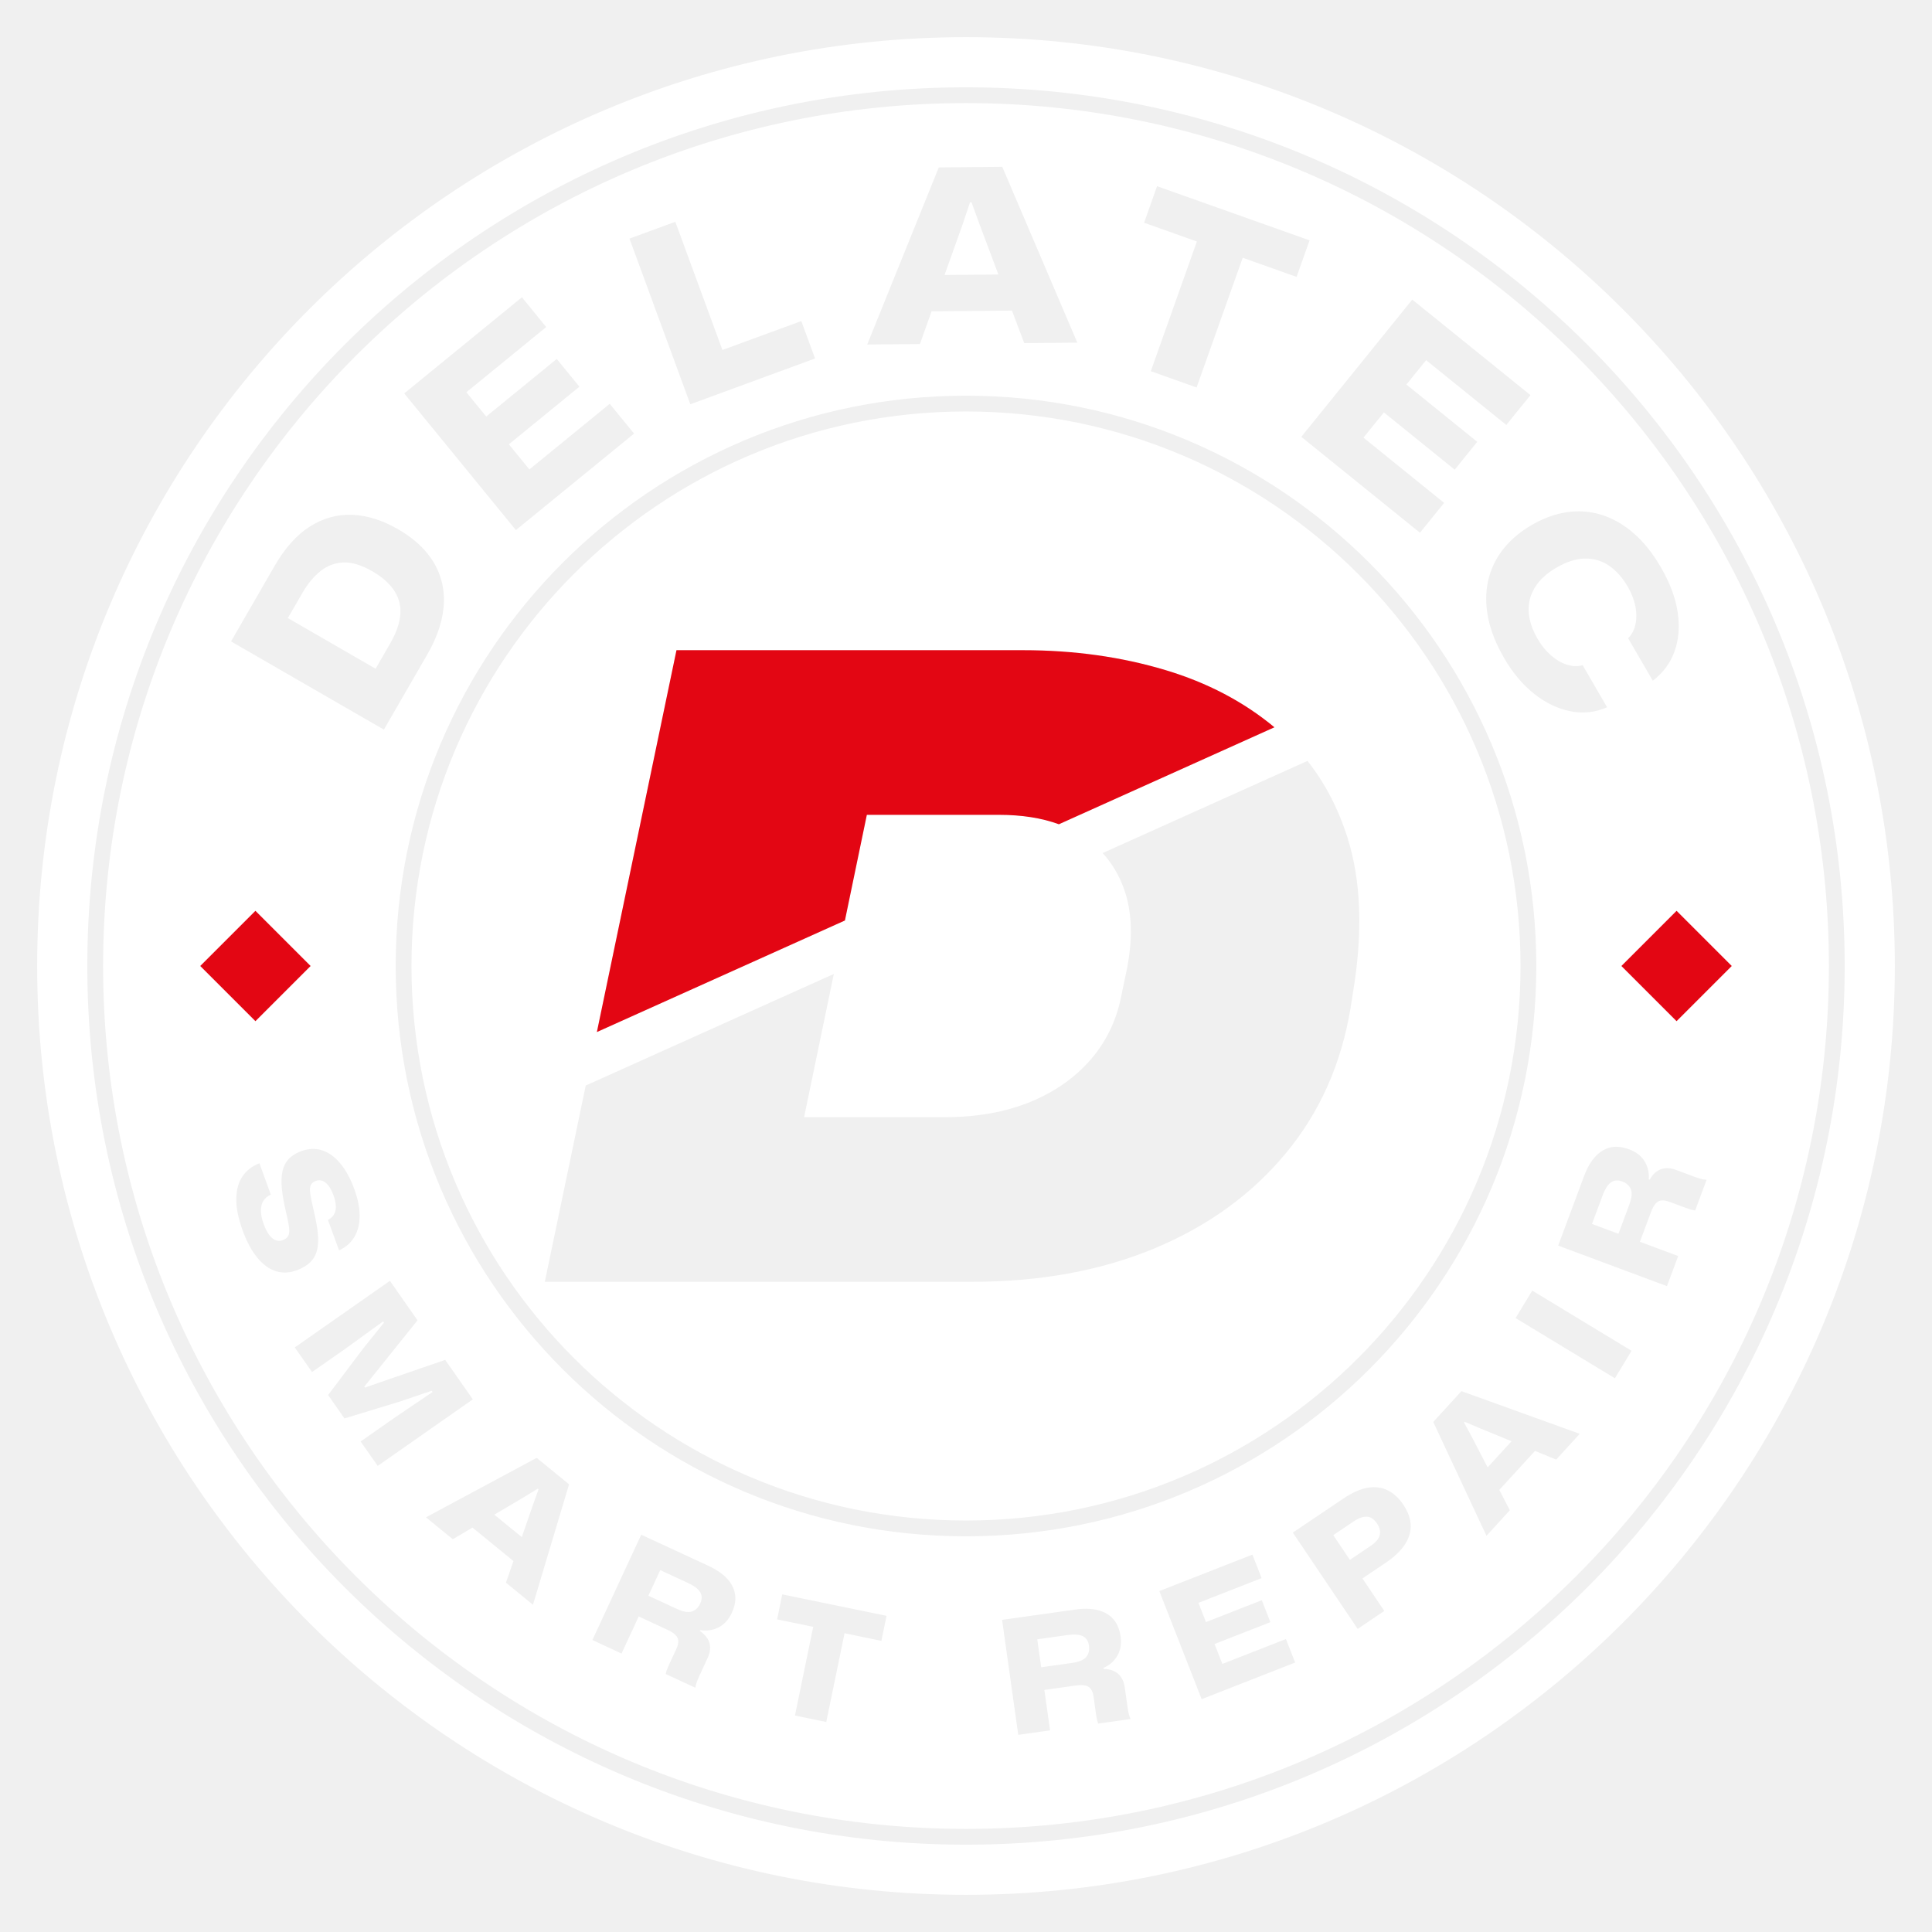
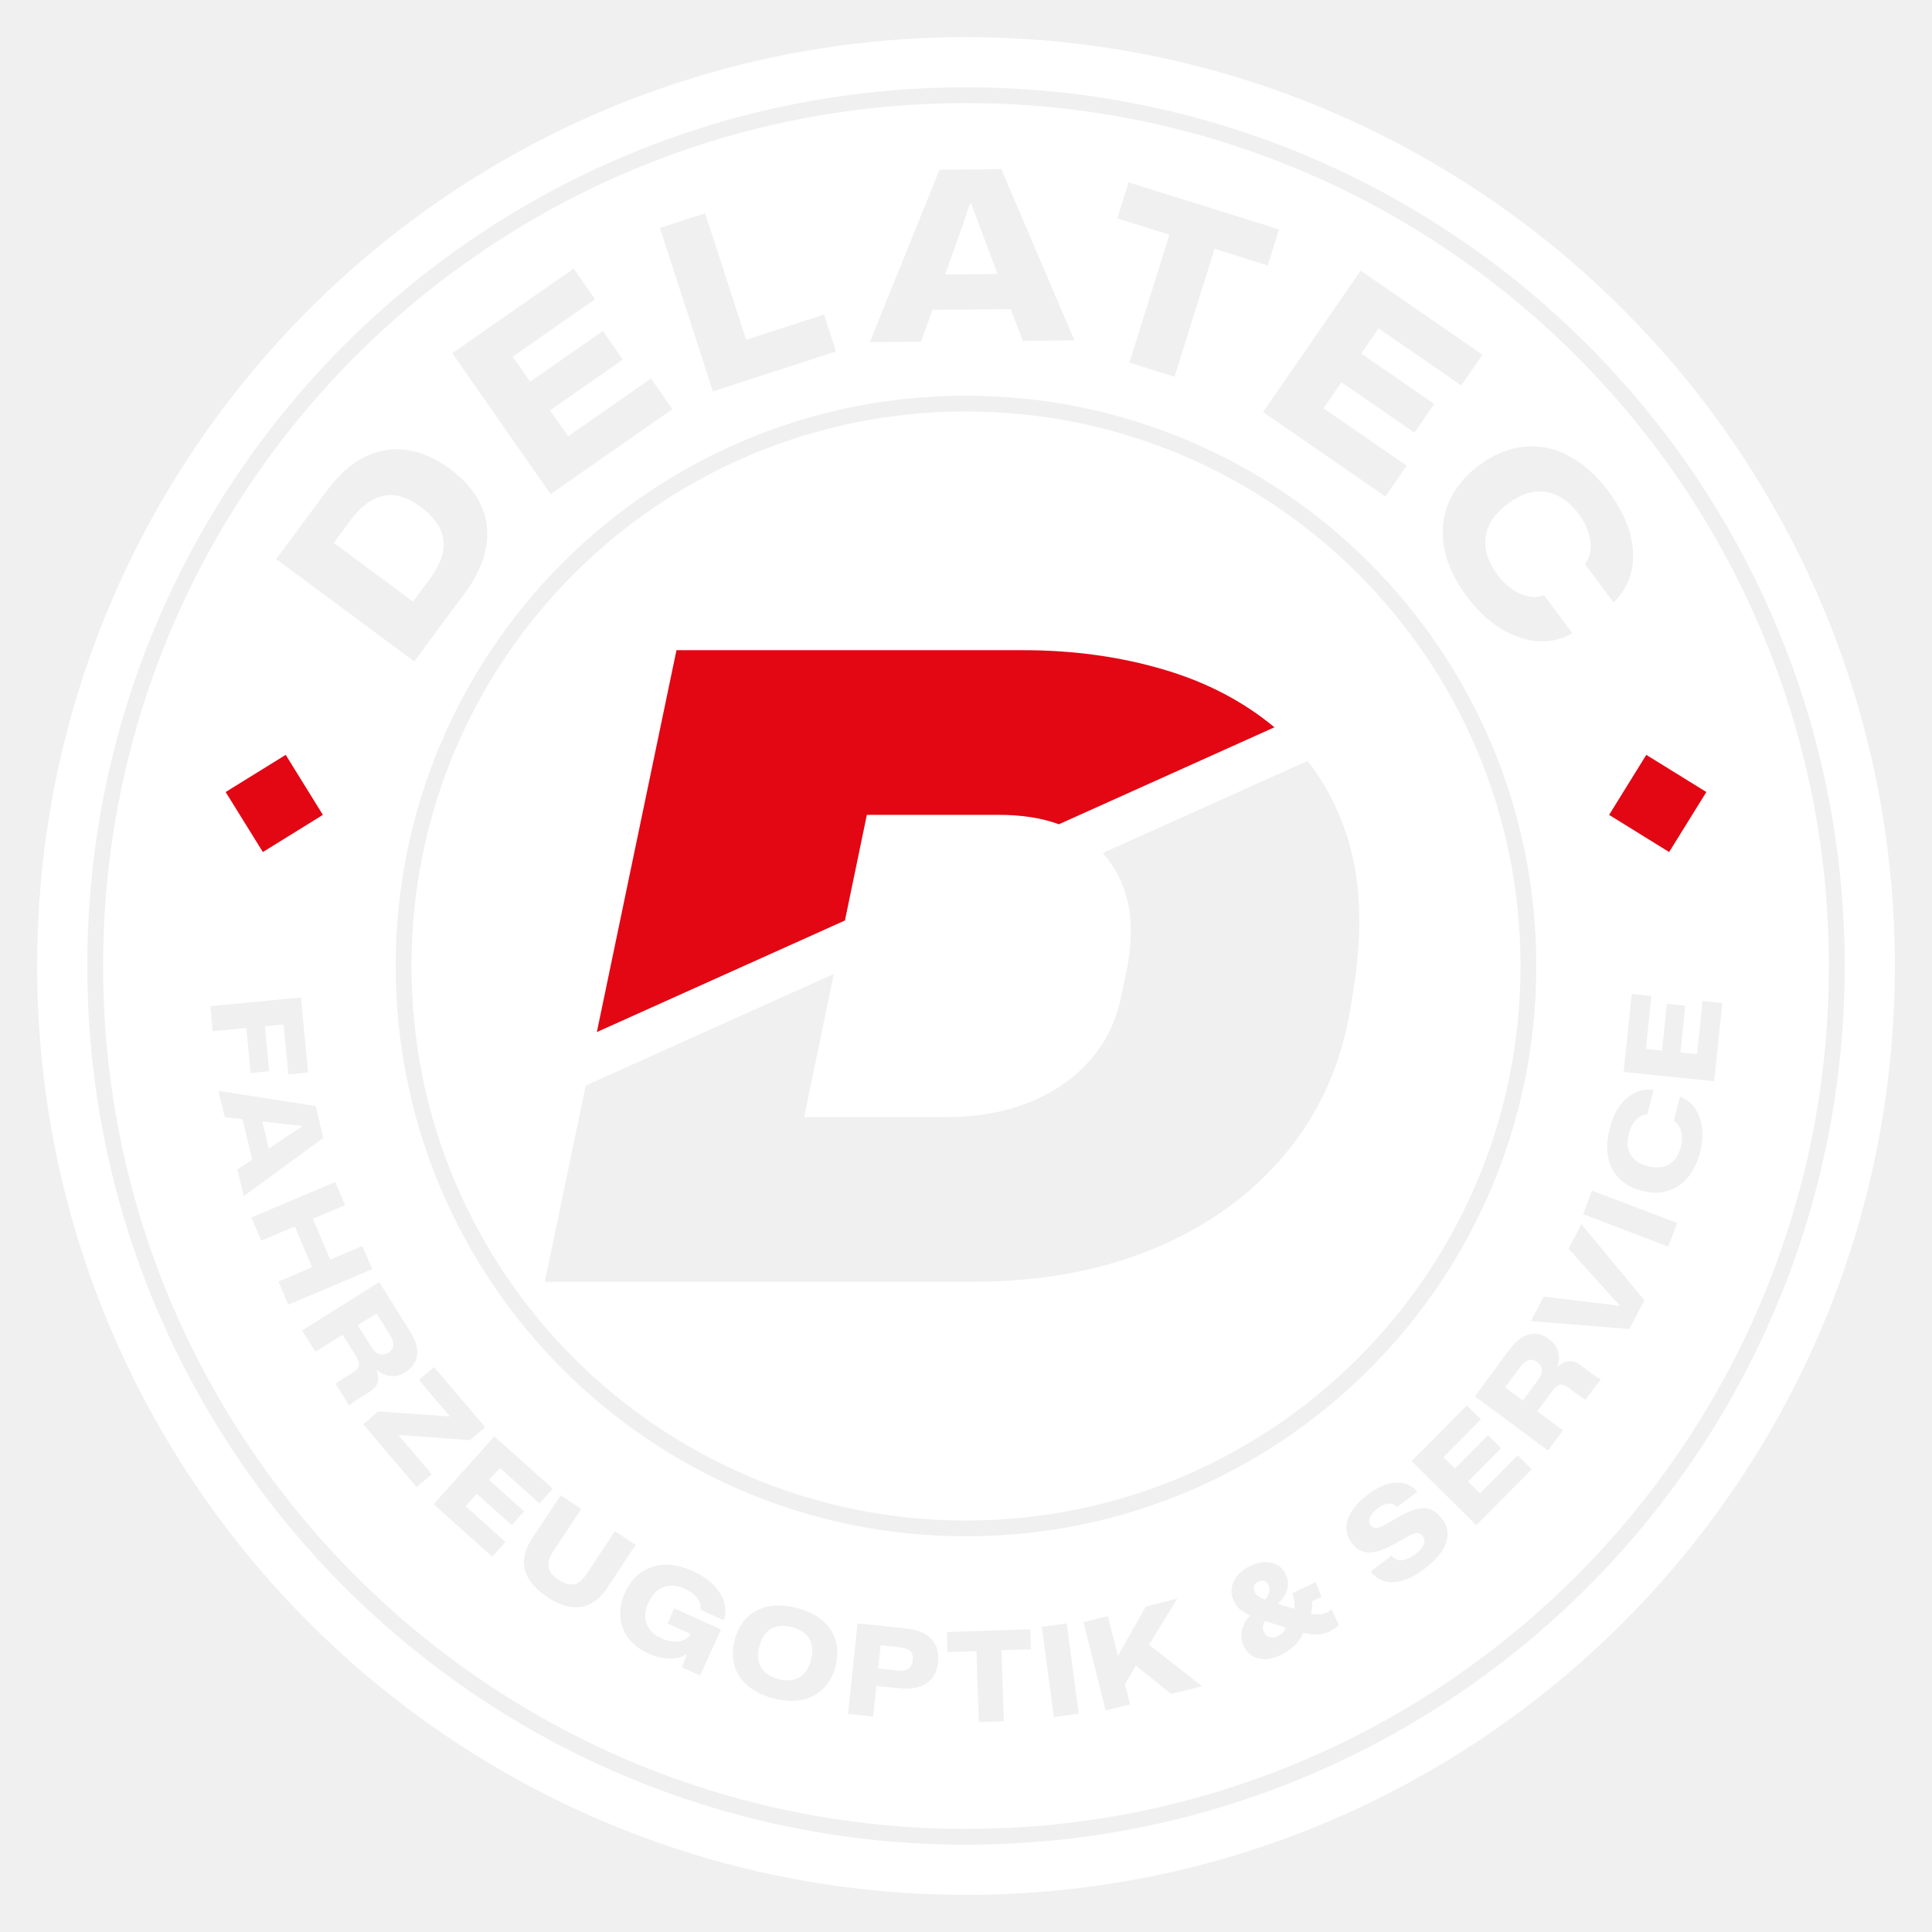
<svg xmlns="http://www.w3.org/2000/svg" viewBox="0 0 416 416" width="416" height="416">
-   <path fill="#FFFFFF" d="M208 8C318.46 8 408 97.54 408 208C408 318.46 318.46 408 208 408C97.54 408 8 318.46 8 208C8 97.54 97.54 8 208 8ZM208 18.8C103.5 18.8 18.8 103.5 18.8 208C18.8 312.5 103.5 397.2 208 397.2C312.5 397.2 397.2 312.5 397.2 208C397.2 103.5 312.5 18.8 208 18.8ZM208 22.2C310.62 22.2 393.8 105.38 393.8 208C393.8 310.62 310.62 393.8 208 393.8C105.38 393.8 22.2 310.62 22.2 208C22.2 105.38 105.38 22.2 208 22.2ZM208 85.2C140.18 85.2 85.2 140.18 85.2 208C85.2 275.82 140.18 330.8 208 330.8C275.82 330.8 330.8 275.82 330.8 208C330.8 140.18 275.82 85.2 208 85.2ZM208 88.6C273.94 88.6 327.4 142.06 327.4 208C327.4 273.94 273.94 327.4 208 327.4C142.06 327.4 88.6 273.94 88.6 208C88.6 142.06 142.06 88.6 208 88.6ZM117.31 276H209.28Q231.29 276 248.55 268.82Q265.8 261.64 276.81 248.39Q287.82 235.14 290.8 217.05L291.36 213.5Q294.53 194.29 290.15 180.39Q287.18 170.98 281.53 163.84L237.42 183.68Q240.43 186.96 242.02 191.4Q244.72 198.95 242.49 209.4L241.55 213.88Q240.06 222.09 234.93 228.05Q229.8 234.02 221.78 237.29Q213.76 240.55 203.49 240.55H173.14L179.54 209.71L126.12 233.74ZM274.41 156.6Q264.49 148.35 250.97 144.29Q236.7 140 220.29 140H145.66L128.52 222.22L181.93 198.2L186.65 175.45H215.06Q222.46 175.45 228 177.48ZM82.66 157.1 92.04 140.86Q94.33 136.87 95.16 133.05Q95.98 129.23 95.23 125.74Q94.48 122.26 92.1 119.26Q89.72 116.26 85.67 113.93Q80.7 111.06 75.88 110.85Q71.06 110.65 66.77 113.34Q62.48 116.04 59.11 121.89L49.75 138.11ZM186.73 74.18 198.08 74.08 200.59 67.03 217.9 66.88 220.54 73.88 231.97 73.78 215.81 35.92 202.14 36.05ZM280.2 94.06 305.75 114.71 310.95 108.28 293.58 94.23 297.98 88.8 313.23 101.13 318.08 95.13 302.83 82.8 307.07 77.55 324.34 91.5 329.54 85.08 304.09 64.51ZM111.08 114.14 136.53 93.36 131.29 86.95 113.99 101.08 109.57 95.67 124.76 83.26 119.88 77.29 104.69 89.69 100.42 84.46 117.61 70.42 112.38 64.01 87.04 84.71ZM323.89 141.73Q326.62 146.44 330.32 149.38Q334.02 152.32 338.1 153.14Q342.19 153.97 346.04 152.29L340.78 143.23Q339.11 143.69 337.33 143.1Q335.54 142.52 333.92 141.08Q332.29 139.65 331.07 137.55Q329.79 135.34 329.35 133.22Q328.92 131.09 329.39 129.11Q329.87 127.14 331.27 125.4Q332.68 123.66 335.13 122.23Q338.41 120.32 341.25 120.27Q344.09 120.21 346.43 121.78Q348.76 123.36 350.46 126.28Q351.69 128.4 352.12 130.47Q352.54 132.55 352.16 134.37Q351.79 136.2 350.57 137.43L355.88 146.57Q359.2 144.05 360.56 140.26Q361.93 136.47 361.24 131.84Q360.56 127.21 357.61 122.13Q355 117.63 351.77 114.83Q348.54 112.02 344.91 110.87Q341.29 109.73 337.45 110.28Q333.62 110.82 329.8 113.05Q325.98 115.27 323.6 118.33Q321.23 121.39 320.41 125.12Q319.59 128.84 320.43 133.04Q321.27 137.24 323.89 141.73ZM247.79 79.93 257.65 83.43 267.58 55.5 279.18 59.62 281.98 51.75 249.14 40.09 246.35 47.96 257.71 52ZM63.47 290.13 67.19 295.43 74.48 290.33 82.49 284.53 82.68 284.79 78.15 290.43 70.65 300.38 74.17 305.42 86.15 301.77 92.95 299.46 93.14 299.73 85 305.24 77.65 310.38 81.33 315.64 101.81 301.31 95.86 292.81 82.8 297.31 78.6 298.77 78.45 298.55 81.24 295.09 89.9 284.29 83.96 275.79ZM148.64 87.05 175.5 77.19 172.54 69.13 155.55 75.36 145.41 47.75 135.54 51.38ZM127.56 353.13 133.83 356.04 137.53 348.06 143.7 350.92Q144.91 351.48 145.47 352.07Q146.03 352.65 146.05 353.39Q146.06 354.12 145.61 355.1L144.23 358.07Q143.93 358.71 143.69 359.3Q143.44 359.88 143.34 360.45L149.72 363.4Q149.84 362.7 150.04 362.14Q150.24 361.59 150.55 360.93L152.34 357.05Q152.93 355.8 152.9 354.75Q152.88 353.7 152.33 352.81Q151.77 351.91 150.71 351.19L150.8 351Q152.91 351.33 154.73 350.41Q156.55 349.48 157.58 347.27Q158.12 346.1 158.28 344.98Q158.44 343.86 158.17 342.79Q157.91 341.72 157.21 340.71Q156.51 339.7 155.33 338.8Q154.15 337.9 152.47 337.12L138.07 330.45ZM219.25 373.55 226.1 372.58 224.87 363.88 231.6 362.93Q232.93 362.75 233.72 362.93Q234.5 363.12 234.92 363.73Q235.33 364.34 235.48 365.41L235.93 368.65Q236.03 369.35 236.14 369.97Q236.25 370.6 236.48 371.12L243.43 370.14Q243.16 369.49 243.02 368.92Q242.89 368.34 242.79 367.62L242.19 363.39Q242 362.02 241.41 361.15Q240.83 360.28 239.88 359.83Q238.93 359.38 237.64 359.35L237.61 359.14Q239.57 358.27 240.59 356.51Q241.62 354.75 241.28 352.33Q241.1 351.05 240.62 350.03Q240.15 349 239.35 348.24Q238.54 347.49 237.41 347.02Q236.27 346.55 234.8 346.44Q233.32 346.32 231.48 346.58L215.77 348.79ZM358.93 276.93 361.35 270.45 353.11 267.38 355.48 261.01Q355.95 259.76 356.49 259.16Q357.03 258.55 357.76 258.48Q358.49 258.41 359.5 258.79L362.57 259.93Q363.23 260.18 363.83 260.37Q364.43 260.57 365.01 260.63L367.46 254.05Q366.75 253.98 366.18 253.82Q365.61 253.66 364.93 253.41L360.92 251.92Q359.63 251.43 358.58 251.54Q357.54 251.64 356.69 252.26Q355.84 252.88 355.21 254L355.01 253.93Q355.18 251.79 354.11 250.05Q353.05 248.31 350.76 247.46Q349.55 247.01 348.43 246.94Q347.3 246.86 346.25 247.21Q345.2 247.56 344.25 248.33Q343.3 249.11 342.49 250.35Q341.69 251.6 341.04 253.34L335.51 268.21ZM320.07 330.69 325.1 325.19 322.83 320.81 330.52 312.41 335.08 314.28 340.15 308.73 314.68 299.54 308.61 306.18ZM91.72 326.71 97.5 331.43 101.74 328.92 110.56 336.13 108.94 340.78 114.76 345.54 122.53 319.6 115.56 313.91ZM292.34 350.74 298.07 346.87 293.36 339.87 298.45 336.44Q300.96 334.75 302.35 332.78Q303.74 330.82 303.76 328.6Q303.77 326.39 302.15 323.97Q300.74 321.88 298.85 320.92Q296.95 319.95 294.56 320.33Q292.16 320.71 289.2 322.71L278.37 330ZM258.74 365.87 278.87 357.98 276.89 352.92 263.2 358.28 261.52 353.99 273.54 349.29 271.69 344.56 259.67 349.27 258.05 345.13 271.65 339.8 269.67 334.74 249.63 342.59ZM52.25 264.95Q53.58 268.6 55.39 270.79Q57.19 272.99 59.34 273.69Q61.49 274.39 63.81 273.55Q65.76 272.84 66.84 271.75Q67.92 270.67 68.28 269.11Q68.65 267.55 68.42 265.43Q68.19 263.31 67.52 260.52Q66.99 258.31 66.81 257.06Q66.62 255.81 66.91 255.19Q67.2 254.57 68.05 254.26Q68.76 254 69.46 254.27Q70.15 254.55 70.76 255.34Q71.36 256.14 71.82 257.4Q72.26 258.6 72.31 259.62Q72.37 260.64 71.96 261.41Q71.56 262.19 70.61 262.67L73.01 269.23Q75.24 268.19 76.35 266.27Q77.45 264.35 77.44 261.74Q77.42 259.14 76.3 256.06Q75.06 252.66 73.29 250.53Q71.53 248.41 69.39 247.7Q67.26 246.99 64.86 247.87Q63.14 248.5 62.15 249.57Q61.16 250.65 60.82 252.21Q60.48 253.78 60.69 255.9Q60.89 258.02 61.53 260.75Q61.91 262.32 62.11 263.4Q62.31 264.47 62.28 265.19Q62.25 265.91 61.91 266.34Q61.56 266.78 60.84 267.04Q60.05 267.33 59.31 267.03Q58.57 266.73 57.94 265.87Q57.3 265 56.78 263.58Q56.17 261.91 56.18 260.63Q56.18 259.36 56.75 258.51Q57.31 257.66 58.32 257.24L55.86 250.48Q53.59 251.33 52.26 253.22Q50.94 255.11 50.88 258.05Q50.81 260.98 52.25 264.95ZM80.88 143.99 61.98 133.08 65.08 127.73Q66.8 124.73 69.01 122.97Q71.21 121.22 73.96 121.11Q76.71 121.01 80.2 123.02Q82.46 124.33 83.92 125.93Q85.37 127.53 85.93 129.45Q86.48 131.36 86 133.65Q85.53 135.94 83.96 138.65ZM361 196.12 349.12 208 361 219.88 372.88 208ZM55 196.12 43.12 208 55 219.88 66.88 208ZM171.17 369.39 177.91 370.78 181.85 351.67 189.78 353.31 190.89 347.92 168.44 343.3 167.33 348.69 175.1 350.29ZM347.72 296.77 351.31 290.85 329.93 277.89 326.34 283.81ZM214.98 59.11 203.38 59.21 207.25 48.38 208.86 43.57 209.19 43.56 210.92 48.31ZM224.19 359 223.34 352.98 229.94 352.05Q230.87 351.92 231.66 351.96Q232.44 352 233.03 352.25Q233.62 352.5 233.99 353.02Q234.37 353.55 234.48 354.36Q234.68 355.76 233.92 356.74Q233.17 357.73 230.79 358.07ZM348.49 265.66 342.79 263.54 345.12 257.29Q345.45 256.41 345.86 255.74Q346.26 255.07 346.76 254.67Q347.26 254.27 347.9 254.19Q348.54 254.11 349.31 254.4Q350.64 254.89 351.14 256.03Q351.65 257.16 350.81 259.41ZM139.61 343.59 142.16 338.08 148.21 340.88Q149.06 341.28 149.7 341.73Q150.33 342.19 150.69 342.72Q151.05 343.25 151.08 343.89Q151.11 344.54 150.77 345.28Q150.18 346.56 149 346.98Q147.83 347.4 145.65 346.39ZM290.66 335.87 287.08 330.55 291.55 327.54Q292.96 326.59 294.23 326.57Q295.5 326.56 296.51 328.05Q297.36 329.31 297.09 330.52Q296.81 331.73 295.13 332.86ZM325.47 310.33 320.32 315.96 316.84 309.25 315.24 306.31 315.39 306.15 318.45 307.45ZM112.35 330.97 106.44 326.14 112.95 322.29 115.79 320.54 115.96 320.68 114.84 323.8Z" />
-   <path fill="#E30613" d="M274.41 156.6 228 177.48Q222.46 175.45 215.06 175.45H186.65L181.93 198.2L128.52 222.22L145.66 140H220.29Q236.7 140 250.97 144.29Q264.49 148.35 274.41 156.6ZM361 196.12 372.88 208 361 219.88 349.12 208ZM55 196.12 66.88 208 55 219.88 43.12 208Z" />
+   <path fill="#FFFFFF" d="M208 8C318.46 8 408 97.54 408 208C408 318.46 318.46 408 208 408C97.54 408 8 318.46 8 208C8 97.54 97.54 8 208 8ZM208 18.8C103.5 18.8 18.8 103.5 18.8 208C18.8 312.5 103.5 397.2 208 397.2C312.5 397.2 397.2 312.5 397.2 208C397.2 103.5 312.5 18.8 208 18.8ZM208 22.2C310.62 22.2 393.8 105.38 393.8 208C393.8 310.62 310.62 393.8 208 393.8C105.38 393.8 22.2 310.62 22.2 208C22.2 105.38 105.38 22.2 208 22.2ZM208 85.2C140.18 85.2 85.2 140.18 85.2 208C85.2 275.82 140.18 330.8 208 330.8C275.82 330.8 330.8 275.82 330.8 208C330.8 140.18 275.82 85.2 208 85.2ZM208 88.6C273.94 88.6 327.4 142.06 327.4 208C327.4 273.94 273.94 327.4 208 327.4C142.06 327.4 88.6 273.94 88.6 208C88.6 142.06 142.06 88.6 208 88.6ZM117.31 276H209.28Q231.29 276 248.55 268.82Q265.8 261.64 276.81 248.39Q287.82 235.14 290.8 217.05L291.36 213.5Q294.53 194.29 290.15 180.39Q287.18 170.98 281.53 163.84L237.42 183.68Q240.43 186.96 242.02 191.4Q244.72 198.95 242.49 209.4L241.55 213.88Q240.06 222.09 234.93 228.05Q229.8 234.02 221.78 237.29Q213.76 240.55 203.49 240.55H173.14L179.54 209.71L126.12 233.74ZM274.41 156.6Q264.49 148.35 250.97 144.29Q236.7 140 220.29 140H145.66L128.52 222.22L181.93 198.2L186.65 175.45H215.06Q222.46 175.45 228 177.48ZM89.19 142.41 100.07 127.74Q102.74 124.14 103.96 120.54Q105.18 116.93 104.84 113.48Q104.51 110.03 102.54 106.86Q100.57 103.69 96.91 100.98Q92.42 97.65 87.78 96.92Q83.15 96.18 78.7 98.31Q74.25 100.44 70.33 105.72L59.47 120.38ZM187.29 73.67 198.33 73.58 200.78 66.71 217.64 66.57 220.21 73.39 231.34 73.29 215.61 36.43 202.3 36.54ZM271.97 88.73 298.3 106.9 302.88 100.26 284.97 87.91 288.84 82.31 304.56 93.15 308.82 86.97 293.1 76.13 296.84 70.71 314.63 82.99 319.2 76.37 292.98 58.27ZM118.55 106.4 144.79 88.11 140.18 81.5 122.34 93.94 118.44 88.36 134.11 77.43 129.81 71.27 114.15 82.19 110.39 76.8 128.12 64.43 123.52 57.83 97.39 76.05ZM315.95 128.59Q319.12 132.84 323.02 135.27Q326.93 137.71 330.97 138.05Q335.02 138.39 338.56 136.34L332.46 128.16Q330.89 128.79 329.1 128.43Q327.31 128.06 325.58 126.85Q323.85 125.65 322.43 123.75Q320.95 121.76 320.29 119.75Q319.63 117.74 319.87 115.78Q320.11 113.82 321.28 111.97Q322.44 110.13 324.66 108.48Q327.62 106.27 330.36 105.9Q333.1 105.53 335.53 106.79Q337.97 108.05 339.94 110.69Q341.36 112.6 342 114.56Q342.64 116.52 342.48 118.33Q342.33 120.14 341.28 121.47L347.44 129.71Q350.37 126.91 351.26 123.09Q352.16 119.28 350.98 114.87Q349.81 110.46 346.39 105.88Q343.36 101.82 339.92 99.47Q336.49 97.11 332.85 96.4Q329.22 95.7 325.57 96.66Q321.93 97.61 318.48 100.19Q315.03 102.76 313.07 105.99Q311.11 109.21 310.74 112.91Q310.36 116.6 311.64 120.57Q312.92 124.54 315.95 128.59ZM243.18 78.08 252.91 81.12 261.53 53.57 272.97 57.16 275.4 49.39 243.02 39.26 240.59 47.02 251.8 50.53ZM153.51 84.28 180.01 75.68 177.43 67.73 160.67 73.16 151.83 45.92 142.09 49.08ZM166.51 365.7Q169.08 366.37 171.26 366.21Q173.44 366.04 175.18 365.13Q176.92 364.21 178.12 362.61Q179.32 361.01 179.9 358.81Q180.48 356.6 180.23 354.62Q179.97 352.64 178.91 350.99Q177.84 349.35 176.03 348.13Q174.21 346.92 171.64 346.24Q169.05 345.56 166.85 345.72Q164.65 345.87 162.91 346.78Q161.18 347.68 159.98 349.29Q158.78 350.89 158.2 353.09Q157.62 355.29 157.87 357.28Q158.12 359.26 159.19 360.92Q160.25 362.57 162.09 363.79Q163.93 365.01 166.51 365.7ZM88.93 129.53 71.87 116.88 75.45 112.04Q77.46 109.33 79.79 107.88Q82.12 106.42 84.79 106.63Q87.46 106.84 90.61 109.17Q92.65 110.68 93.88 112.39Q95.11 114.1 95.43 116.02Q95.76 117.94 95.04 120.1Q94.32 122.26 92.51 124.71ZM333.31 312.33 336.54 307.98 331.01 303.87 334.18 299.59Q334.8 298.75 335.34 298.41Q335.88 298.07 336.44 298.18Q337.01 298.29 337.69 298.79L339.75 300.32Q340.2 300.65 340.61 300.93Q341.02 301.21 341.43 301.37L344.71 296.95Q344.19 296.74 343.8 296.5Q343.41 296.26 342.95 295.92L340.26 293.92Q339.39 293.28 338.58 293.13Q337.77 292.98 336.99 293.26Q336.22 293.55 335.5 294.25L335.36 294.15Q335.95 292.58 335.53 291.04Q335.11 289.5 333.57 288.36Q332.76 287.75 331.93 287.45Q331.09 287.16 330.23 287.19Q329.36 287.22 328.48 287.6Q327.59 287.97 326.71 288.74Q325.84 289.5 324.97 290.67L317.57 300.67ZM65.05 286.47 67.93 291.07 73.77 287.4 76.6 291.92Q77.15 292.81 77.27 293.43Q77.39 294.05 77.09 294.54Q76.78 295.03 76.06 295.48L73.89 296.85Q73.42 297.14 73.01 297.42Q72.6 297.7 72.29 298.03L75.22 302.69Q75.6 302.28 75.97 302.01Q76.34 301.73 76.82 301.42L79.66 299.64Q80.58 299.07 81.01 298.37Q81.44 297.67 81.46 296.85Q81.48 296.02 81.09 295.09L81.23 295.01Q82.48 296.13 84.07 296.3Q85.66 296.47 87.28 295.45Q88.14 294.91 88.72 294.25Q89.3 293.58 89.59 292.76Q89.87 291.94 89.84 290.98Q89.82 290.02 89.43 288.93Q89.03 287.83 88.26 286.6L81.65 276.06ZM286.27 351.3Q286.8 351.04 287.39 350.64Q287.98 350.24 288.3 349.84L286.69 346.53Q286.5 346.71 286.24 346.88Q285.99 347.05 285.7 347.19Q285.17 347.45 284.49 347.56Q283.81 347.67 282.89 347.56Q282.6 347.52 282.27 347.46Q282.34 347.18 282.39 346.89Q282.47 346.4 282.52 345.85Q282.56 345.31 282.56 344.75L284.57 343.83L283.26 340.65L278.28 343.08L278.59 343.88Q278.68 344.65 278.71 345.4Q278.73 345.94 278.64 346.42L275.14 345.34Q276.07 344.44 276.63 343.49Q277.27 342.41 277.34 341.26Q277.4 340.11 276.82 338.9Q276.18 337.6 274.98 336.95Q273.78 336.31 272.25 336.38Q270.71 336.44 269.05 337.25Q267.42 338.04 266.42 339.26Q265.42 340.49 265.21 341.91Q265 343.33 265.7 344.77Q266.05 345.49 266.56 346.08Q267.07 346.66 267.85 347.16Q268.42 347.51 269.17 347.86Q268.44 348.62 267.98 349.51Q267.35 350.73 267.3 352.02Q267.25 353.31 267.83 354.51Q268.51 355.9 269.73 356.6Q270.94 357.3 272.5 357.25Q274.06 357.21 275.76 356.38Q276.8 355.87 277.83 355.1Q278.86 354.34 279.63 353.35Q280.28 352.51 280.56 351.55Q281.39 351.76 282.13 351.87Q283.29 352.04 284.31 351.9Q285.32 351.76 286.27 351.3ZM139.55 356.01Q141.11 356.71 142.62 356.98Q144.13 357.25 145.45 357.07Q146.77 356.88 147.66 356.19L147.85 356.28L146.85 359.01L150.76 360.78L155.24 350.85L145.19 346.31L143.72 349.57L148.68 351.81Q148.25 352.7 147.29 353.11Q146.3 353.54 145.03 353.46Q143.75 353.38 142.44 352.78Q141.27 352.26 140.45 351.47Q139.64 350.69 139.26 349.7Q138.87 348.71 138.94 347.56Q139 346.42 139.58 345.15Q140.32 343.51 141.47 342.55Q142.62 341.59 144.15 341.45Q145.69 341.3 147.53 342.14Q148.73 342.68 149.51 343.41Q150.29 344.15 150.64 344.99Q150.99 345.83 150.84 346.63L155.85 348.89Q156.51 346.89 155.89 344.9Q155.27 342.91 153.57 341.2Q151.86 339.49 149.24 338.31Q146.83 337.22 144.62 336.99Q142.4 336.76 140.49 337.36Q138.57 337.95 137.06 339.38Q135.54 340.8 134.54 343.02Q133.64 345.02 133.55 346.95Q133.46 348.88 134.12 350.6Q134.78 352.32 136.16 353.71Q137.54 355.1 139.55 356.01ZM47.01 234.87 48.38 240.55 52.22 240.99 54.31 249.67 51.1 251.82 52.49 257.55 69.62 245.01 67.97 238.16ZM182.61 369.04 188.01 369.6 188.69 363.02 193.48 363.51Q195.85 363.76 197.67 363.28Q199.49 362.8 200.62 361.47Q201.74 360.15 201.98 357.87Q202.18 355.91 201.53 354.38Q200.87 352.85 199.24 351.87Q197.6 350.89 194.82 350.6L184.64 349.54ZM54.13 262.15 56.25 267.14 63.47 264.08 67.2 272.88 59.98 275.94 62.09 280.93 80.14 273.28 78.02 268.29 71.1 271.22 67.37 262.43 74.29 259.49 72.18 254.5ZM252.2 364.75 258.84 363.08 247.42 354.15 253.49 344.22 246.71 345.92 240.7 356.54 238.55 347.98 233.29 349.3 238.07 368.31 243.33 366.99 242.24 362.66 244.57 358.66ZM93.37 323.88 105.99 335.19 108.84 332.01 100.26 324.32 102.66 321.64 110.2 328.39 112.85 325.42 105.32 318.67 107.64 316.08 116.17 323.72 119.02 320.54 106.44 309.28ZM317.87 328.41 329.81 316.38 326.78 313.37 318.66 321.55 316.1 319.01 323.23 311.83 320.4 309.03 313.28 316.21 310.8 313.75 318.87 305.62 315.84 302.62 303.96 314.6ZM369.1 232.82 370.85 215.97 366.6 215.53 365.41 226.99 361.83 226.62 362.87 216.56 358.91 216.15 357.87 226.21 354.4 225.85 355.58 214.46 351.34 214.02 349.6 230.8ZM306.79 337.73Q309.22 335.88 310.44 334.02Q311.66 332.16 311.69 330.39Q311.72 328.62 310.55 327.07Q309.57 325.78 308.5 325.23Q307.44 324.67 306.19 324.75Q304.94 324.84 303.4 325.51Q301.87 326.17 299.94 327.32Q298.4 328.23 297.51 328.66Q296.61 329.09 296.08 329.02Q295.56 328.94 295.13 328.38Q294.77 327.9 294.81 327.32Q294.85 326.74 295.3 326.1Q295.76 325.46 296.6 324.82Q297.4 324.21 298.15 323.94Q298.89 323.66 299.57 323.79Q300.24 323.91 300.82 324.51L305.18 321.19Q303.88 319.76 302.19 319.38Q300.5 318.99 298.55 319.61Q296.6 320.23 294.55 321.78Q292.3 323.5 291.11 325.31Q289.93 327.13 289.9 328.89Q289.86 330.65 291.08 332.25Q291.94 333.39 292.98 333.88Q294.01 334.37 295.27 334.26Q296.52 334.16 298.06 333.51Q299.6 332.87 301.49 331.75Q302.59 331.11 303.34 330.71Q304.1 330.3 304.65 330.16Q305.19 330.02 305.6 330.17Q306 330.33 306.36 330.81Q306.76 331.33 306.71 331.96Q306.66 332.58 306.16 333.26Q305.66 333.93 304.71 334.66Q303.61 335.5 302.65 335.79Q301.69 336.08 300.93 335.86Q300.16 335.63 299.61 334.97L295.12 338.39Q296.28 339.89 298.01 340.44Q299.73 340.99 301.94 340.36Q304.16 339.73 306.79 337.73ZM367.41 170.54 354.48 162.54 346.48 175.46 359.4 183.46ZM48.59 170.54 56.6 183.46 69.52 175.46 61.52 162.54ZM117.82 343.86Q120.63 345.72 123.01 346.02Q125.38 346.32 127.32 345.24Q129.25 344.15 130.73 341.92L136.87 332.65L132.41 329.69L126.26 338.97Q125.37 340.32 124.41 340.82Q123.45 341.32 122.43 341.12Q121.4 340.92 120.27 340.16Q118.89 339.25 118.4 338.29Q117.91 337.32 118.11 336.3Q118.31 335.27 119.03 334.18L125.17 324.9L120.73 321.96L114.59 331.23Q112.89 333.79 112.82 336.07Q112.74 338.34 114.06 340.29Q115.38 342.24 117.82 343.86ZM366.08 248.01Q366.77 245.29 366.48 242.88Q366.18 240.46 364.98 238.67Q363.78 236.89 361.75 236.12L360.41 241.35Q361.19 241.79 361.63 242.65Q362.08 243.51 362.16 244.62Q362.23 245.74 361.92 246.95Q361.6 248.23 360.99 249.17Q360.38 250.11 359.49 250.66Q358.6 251.21 357.45 251.34Q356.31 251.48 354.89 251.11Q352.99 250.63 351.93 249.62Q350.86 248.61 350.57 247.19Q350.28 245.77 350.72 244.08Q351.03 242.85 351.63 241.94Q352.22 241.02 353.02 240.49Q353.82 239.95 354.71 239.94L356.07 234.66Q353.94 234.38 352.06 235.28Q350.19 236.18 348.77 238.13Q347.34 240.08 346.59 243.02Q345.92 245.62 346.09 247.82Q346.26 250.02 347.18 251.75Q348.1 253.48 349.71 254.67Q351.32 255.85 353.53 256.42Q355.73 256.98 357.71 256.72Q359.69 256.45 361.34 255.38Q362.99 254.31 364.2 252.46Q365.41 250.61 366.08 248.01ZM78.2 306.67 89.72 320.21 92.97 317.45 85.76 308.97 101.19 310.1 104.47 307.31 93.46 294.36 90.2 297.14 96.88 304.99 81.45 303.9ZM350.85 286.17 354.07 279.96 340.5 263.57 337.75 268.87 347.17 279.36 348.71 281.01 348.63 281.18 346.34 280.86 332.39 279.19 329.64 284.48ZM45.29 216.64 45.8 222.04 53.03 221.35 53.95 231.03 57.96 230.65 57.04 220.97 61.07 220.59 62.09 231.34 66.34 230.93 64.8 214.78ZM210.76 370.8 216.15 370.62 215.63 355.34 221.98 355.12 221.84 350.81 203.88 351.42 204.02 355.73 210.24 355.52ZM167.62 361.55Q166.34 361.22 165.41 360.6Q164.47 359.99 163.92 359.09Q163.37 358.2 163.25 357.05Q163.12 355.9 163.5 354.49Q163.99 352.6 165.01 351.54Q166.02 350.48 167.45 350.2Q168.87 349.92 170.55 350.36Q171.8 350.69 172.74 351.31Q173.67 351.92 174.22 352.82Q174.77 353.71 174.88 354.85Q175 356 174.62 357.42Q174.13 359.28 173.12 360.35Q172.1 361.42 170.7 361.71Q169.3 362 167.62 361.55ZM359.2 268.41 361.13 263.34 342.81 256.37 340.88 261.44ZM226.92 369.72 232.29 369 229.69 349.57 224.32 350.29ZM214.79 59 203.5 59.1 207.27 48.55 208.84 43.87 209.16 43.87 210.84 48.49ZM327.9 301.57 324.07 298.74 327.18 294.54Q327.62 293.94 328.07 293.53Q328.53 293.11 328.99 292.92Q329.45 292.73 329.95 292.81Q330.45 292.89 330.97 293.27Q331.86 293.93 331.99 294.89Q332.13 295.86 331.01 297.37ZM77.04 285.35 81.08 282.82 83.85 287.25Q84.25 287.87 84.47 288.45Q84.69 289.02 84.7 289.52Q84.71 290.02 84.45 290.46Q84.2 290.89 83.66 291.23Q82.72 291.82 81.77 291.6Q80.82 291.37 79.82 289.78ZM189.08 359.26 189.61 354.26 193.81 354.69Q195.13 354.83 195.91 355.46Q196.68 356.09 196.53 357.49Q196.41 358.68 195.64 359.27Q194.86 359.86 193.29 359.69ZM57.88 247.3 56.47 241.48 62.37 242.16 64.97 242.41 65.01 242.58 62.83 244ZM276.86 350.44Q276.75 350.89 276.44 351.31Q276.01 351.88 275.05 352.35Q274.2 352.76 273.38 352.52Q272.55 352.27 272.19 351.52Q271.95 351.03 271.93 350.52Q271.9 350.02 272.1 349.52Q272.2 349.27 272.36 349.05Q272.44 349.08 272.53 349.1ZM272.39 344.44Q272.26 344.39 272.14 344.34Q271.6 344.12 271.22 343.88Q270.83 343.65 270.58 343.37Q270.33 343.1 270.18 342.78Q269.85 342.1 270.05 341.5Q270.26 340.9 270.93 340.58Q271.61 340.25 272.21 340.42Q272.81 340.59 273.13 341.25Q273.38 341.76 273.34 342.34Q273.3 342.91 272.98 343.53Q272.75 343.98 272.39 344.44Z" />
+   <path fill="#E30613" d="M274.41 156.6 228 177.48Q222.46 175.45 215.06 175.45H186.65L181.93 198.2L128.52 222.22L145.66 140H220.29Q236.7 140 250.97 144.29Q264.49 148.35 274.41 156.6ZM367.41 170.54 359.4 183.46 346.48 175.46 354.48 162.54ZM48.59 170.54 61.52 162.54 69.52 175.46 56.6 183.46Z" />
</svg>
